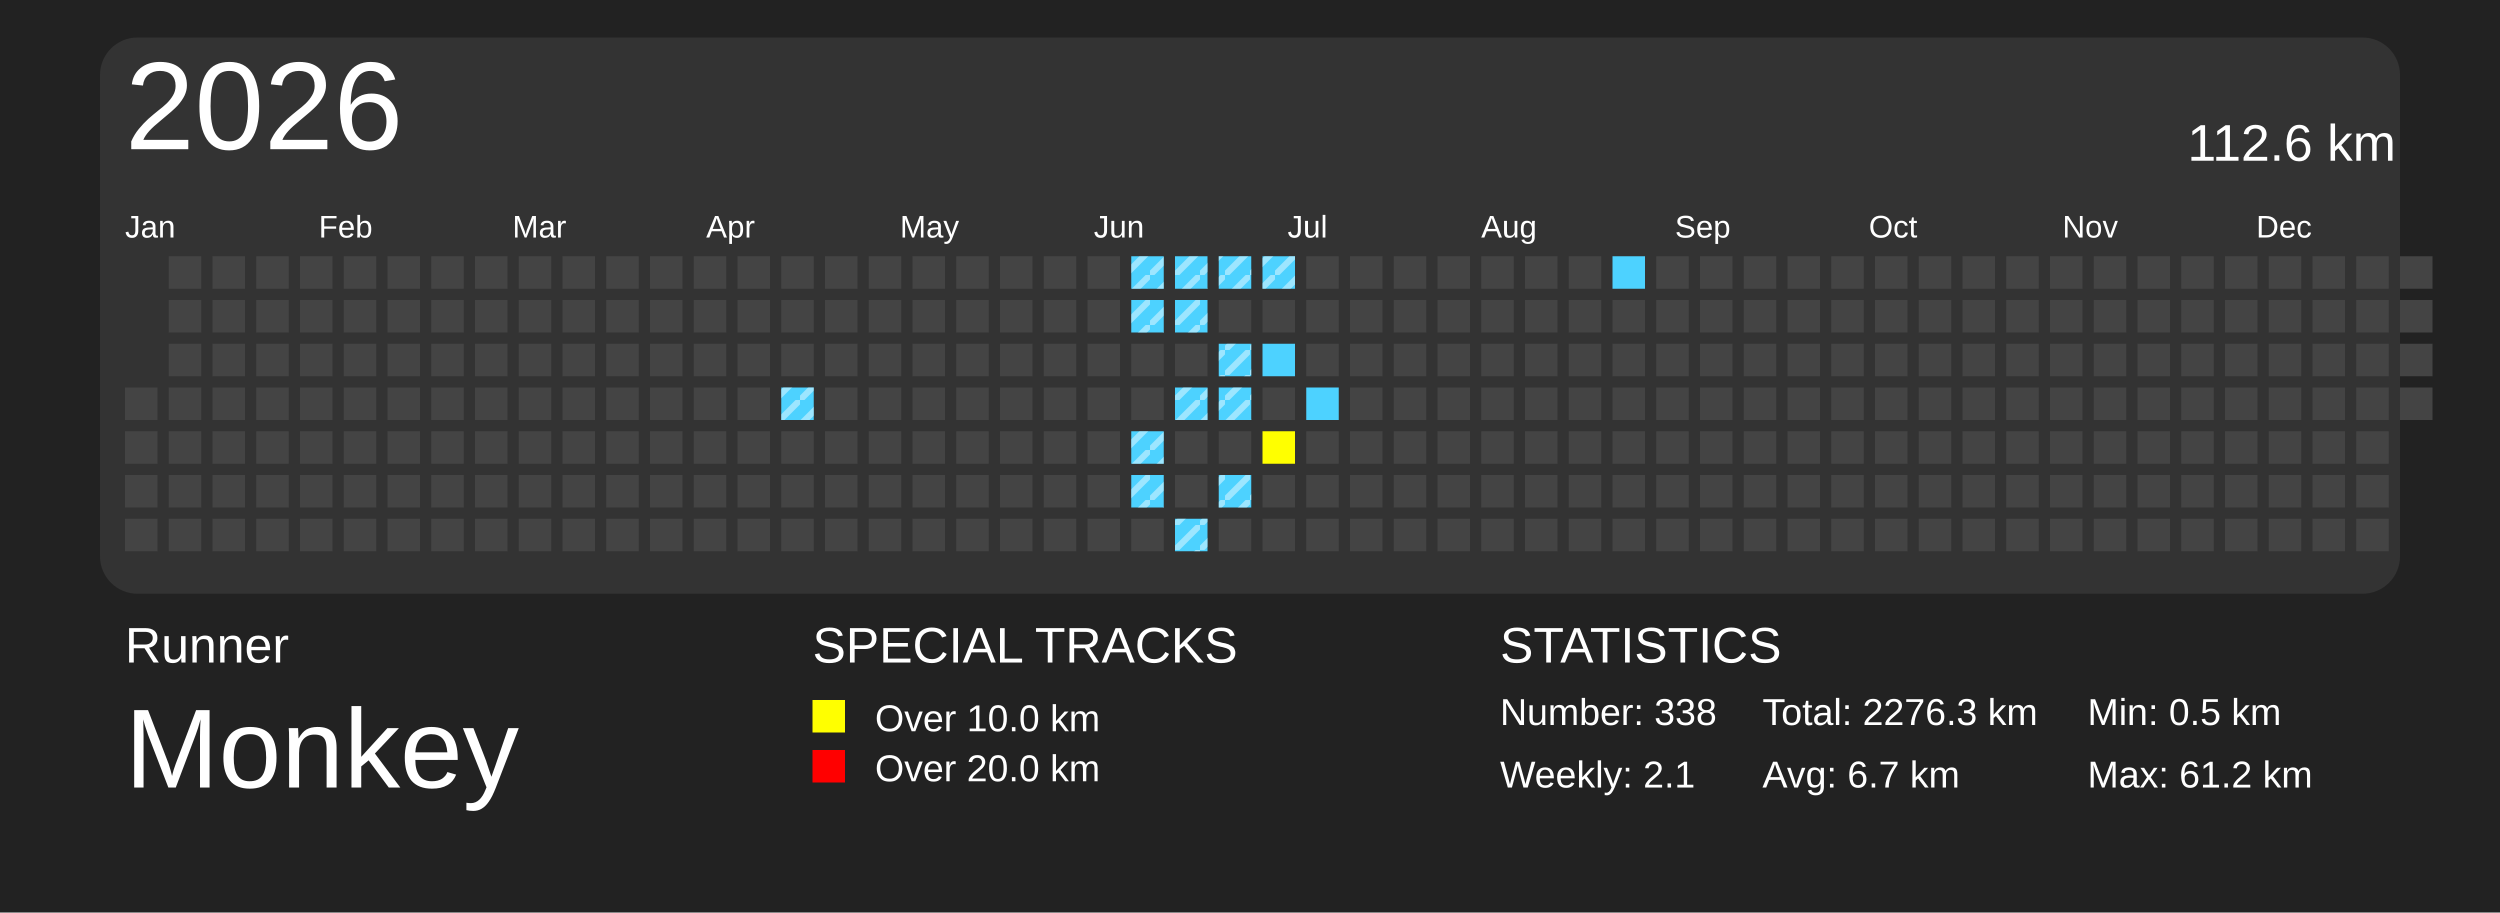
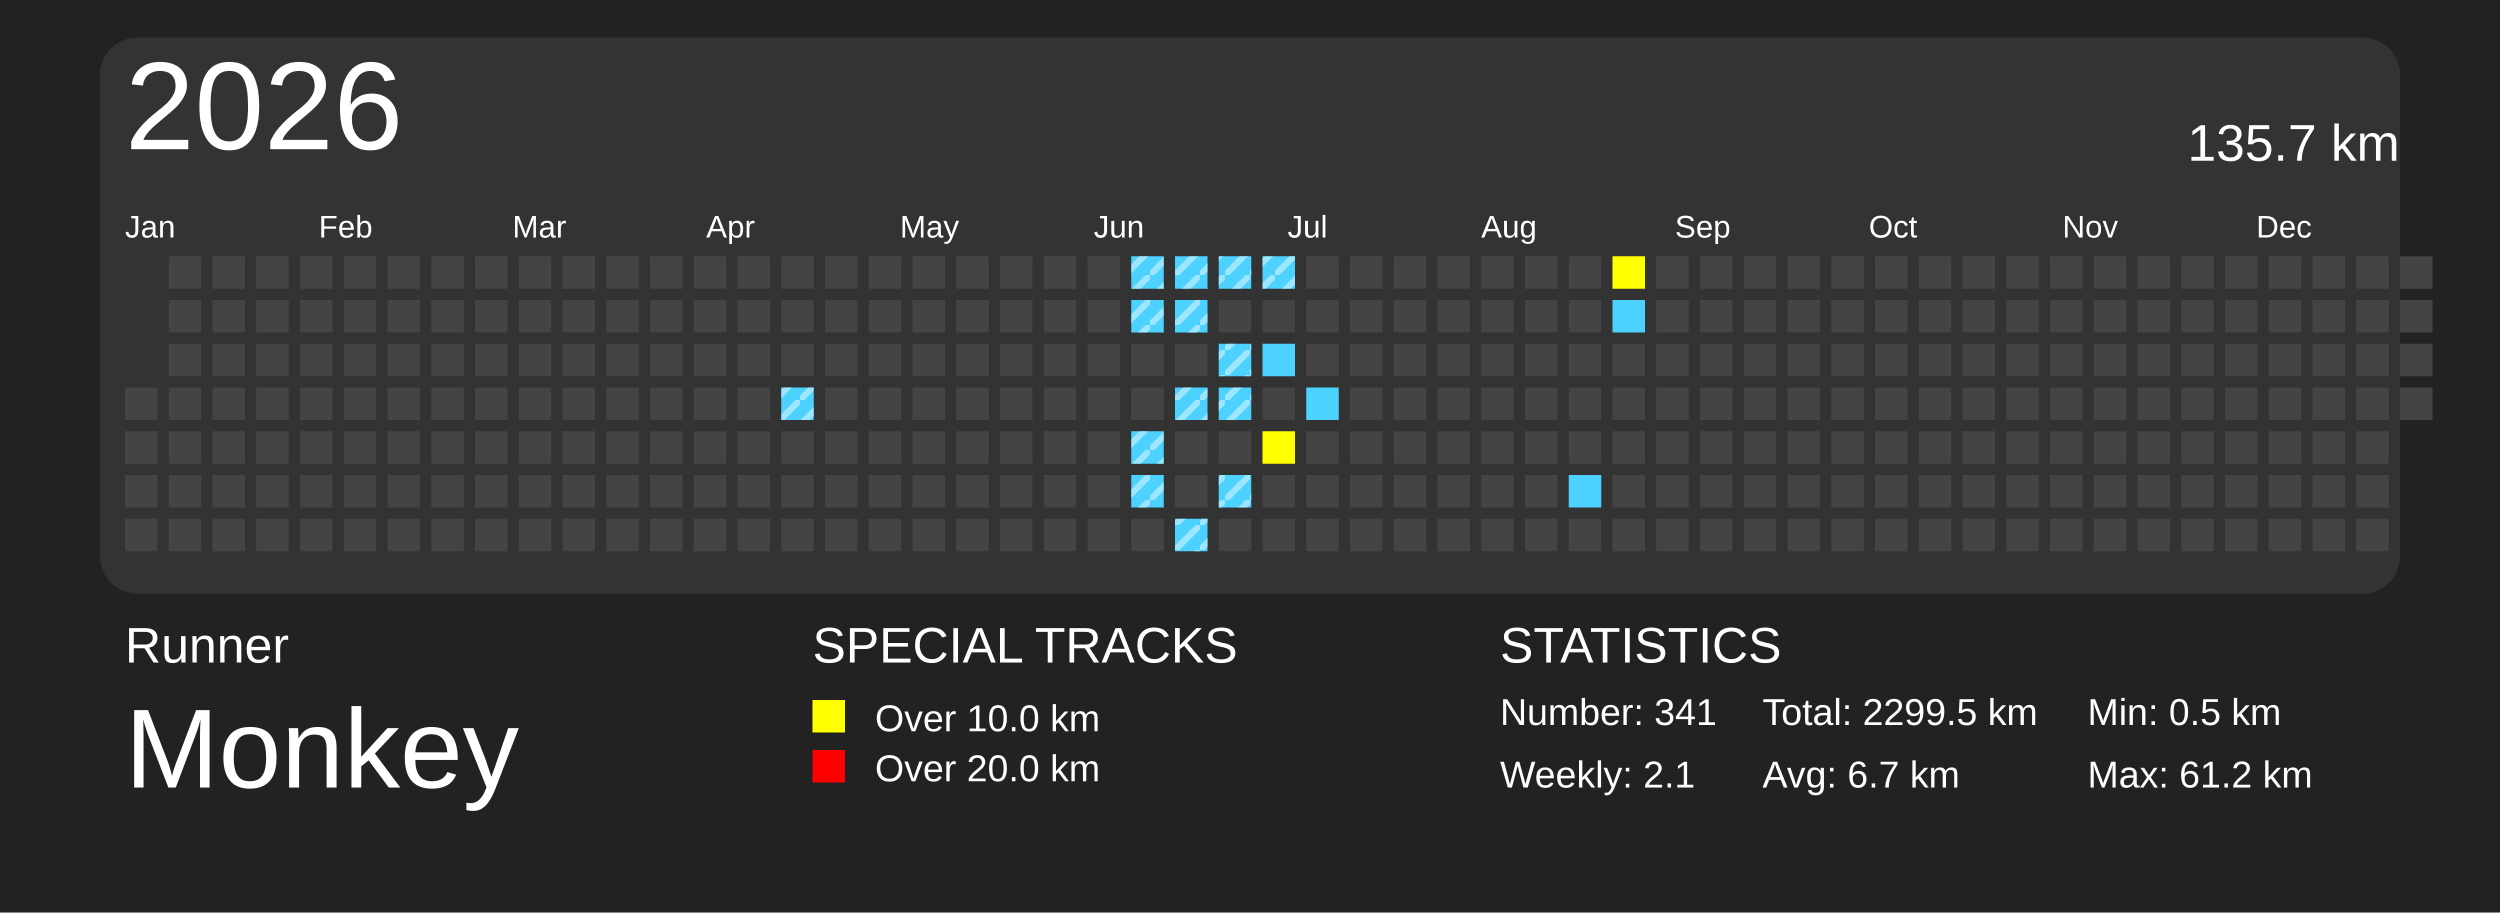
<svg xmlns="http://www.w3.org/2000/svg" baseProfile="full" height="73mm" version="1.1" viewBox="0,0,200,73" width="200mm">
  <defs>
    <pattern height="2" id="indoor-stripe" patternUnits="userSpaceOnUse" width="2">
      <line stroke="white" stroke-opacity="0.45" stroke-width="0.5" x1="0" x2="2" y1="2" y2="0" />
    </pattern>
  </defs>
  <rect fill="#222222" height="73" width="200" x="0" y="0" />
  <text fill="#FFFFFF" style="font-size:4px; font-family:Arial" x="10" y="53">Runner</text>
  <text fill="#FFFFFF" style="font-size:9px; font-family:Arial" x="10" y="63">Monkey</text>
  <text fill="#FFFFFF" style="font-size:4px; font-family:Arial" x="65" y="53">SPECIAL TRACKS</text>
  <rect fill="yellow" height="2.6" width="2.6" x="65" y="56" />
  <text fill="#FFFFFF" style="font-size:3px; font-family:Arial" x="70" y="58.5">Over 10.0 km</text>
  <rect fill="red" height="2.6" width="2.6" x="65" y="60" />
  <text fill="#FFFFFF" style="font-size:3px; font-family:Arial" x="70" y="62.5">Over 20.0 km</text>
  <text fill="#FFFFFF" style="font-size:4px; font-family:Arial" x="120" y="53">STATISTICS</text>
-   <text fill="#FFFFFF" style="font-size:3px; font-family:Arial" x="120" y="58">Number: 338</text>
+   <text fill="#FFFFFF" style="font-size:3px; font-family:Arial" x="120" y="58">Number: 341</text>
  <text fill="#FFFFFF" style="font-size:3px; font-family:Arial" x="120" y="63">Weekly: 2.1</text>
-   <text fill="#FFFFFF" style="font-size:3px; font-family:Arial" x="141" y="58">Total: 2276.3 km</text>
+   <text fill="#FFFFFF" style="font-size:3px; font-family:Arial" x="141" y="58">Total: 2299.5 km</text>
  <text fill="#FFFFFF" style="font-size:3px; font-family:Arial" x="141" y="63">Avg: 6.7 km</text>
  <text fill="#FFFFFF" style="font-size:3px; font-family:Arial" x="167" y="58">Min: 0.5 km</text>
  <text fill="#FFFFFF" style="font-size:3px; font-family:Arial" x="167" y="63">Max: 61.2 km</text>
  <rect fill="#333" height="44.5" rx="3" ry="3" width="184" x="8" y="3" />
  <text dominant-baseline="hanging" fill="#FFFFFF" style="font-size:10.0px; font-family:Arial;" x="10" y="5">2026</text>
-   <text dominant-baseline="hanging" fill="#FFFFFF" style="font-size:4.125px; font-family:Arial;" x="175" y="10">112.6 km</text>
+   <text dominant-baseline="hanging" fill="#FFFFFF" style="font-size:4.125px; font-family:Arial;" x="175" y="10">135.7 km</text>
  <text fill="#FFFFFF" style="font-size:2.5px; font-family:Arial" x="10.0" y="19">Jan</text>
  <text fill="#FFFFFF" style="font-size:2.5px; font-family:Arial" x="25.5" y="19">Feb</text>
  <text fill="#FFFFFF" style="font-size:2.5px; font-family:Arial" x="41.0" y="19">Mar</text>
  <text fill="#FFFFFF" style="font-size:2.5px; font-family:Arial" x="56.5" y="19">Apr</text>
  <text fill="#FFFFFF" style="font-size:2.5px; font-family:Arial" x="72.0" y="19">May</text>
  <text fill="#FFFFFF" style="font-size:2.5px; font-family:Arial" x="87.5" y="19">Jun</text>
  <text fill="#FFFFFF" style="font-size:2.5px; font-family:Arial" x="103.0" y="19">Jul</text>
  <text fill="#FFFFFF" style="font-size:2.5px; font-family:Arial" x="118.5" y="19">Aug</text>
  <text fill="#FFFFFF" style="font-size:2.5px; font-family:Arial" x="134.0" y="19">Sep</text>
  <text fill="#FFFFFF" style="font-size:2.5px; font-family:Arial" x="149.5" y="19">Oct</text>
  <text fill="#FFFFFF" style="font-size:2.5px; font-family:Arial" x="165.0" y="19">Nov</text>
  <text fill="#FFFFFF" style="font-size:2.5px; font-family:Arial" x="180.5" y="19">Dec</text>
  <rect fill="#444444" height="2.6" width="2.6" x="10.0" y="31.0" />
  <rect fill="#444444" height="2.6" width="2.6" x="10.0" y="34.5" />
  <rect fill="#444444" height="2.6" width="2.6" x="10.0" y="38.0" />
  <rect fill="#444444" height="2.6" width="2.6" x="10.0" y="41.5" />
  <rect fill="#444444" height="2.6" width="2.6" x="13.5" y="20.5" />
  <rect fill="#444444" height="2.6" width="2.6" x="13.5" y="24.0" />
  <rect fill="#444444" height="2.6" width="2.6" x="13.5" y="27.5" />
  <rect fill="#444444" height="2.6" width="2.6" x="13.5" y="31.0" />
  <rect fill="#444444" height="2.6" width="2.6" x="13.5" y="34.5" />
  <rect fill="#444444" height="2.6" width="2.6" x="13.5" y="38.0" />
  <rect fill="#444444" height="2.6" width="2.6" x="13.5" y="41.5" />
  <rect fill="#444444" height="2.6" width="2.6" x="17.0" y="20.5" />
  <rect fill="#444444" height="2.6" width="2.6" x="17.0" y="24.0" />
  <rect fill="#444444" height="2.6" width="2.6" x="17.0" y="27.5" />
  <rect fill="#444444" height="2.6" width="2.6" x="17.0" y="31.0" />
  <rect fill="#444444" height="2.6" width="2.6" x="17.0" y="34.5" />
  <rect fill="#444444" height="2.6" width="2.6" x="17.0" y="38.0" />
  <rect fill="#444444" height="2.6" width="2.6" x="17.0" y="41.5" />
  <rect fill="#444444" height="2.6" width="2.6" x="20.5" y="20.5" />
  <rect fill="#444444" height="2.6" width="2.6" x="20.5" y="24.0" />
  <rect fill="#444444" height="2.6" width="2.6" x="20.5" y="27.5" />
  <rect fill="#444444" height="2.6" width="2.6" x="20.5" y="31.0" />
  <rect fill="#444444" height="2.6" width="2.6" x="20.5" y="34.5" />
  <rect fill="#444444" height="2.6" width="2.6" x="20.5" y="38.0" />
  <rect fill="#444444" height="2.6" width="2.6" x="20.5" y="41.5" />
  <rect fill="#444444" height="2.6" width="2.6" x="24.0" y="20.5" />
  <rect fill="#444444" height="2.6" width="2.6" x="24.0" y="24.0" />
  <rect fill="#444444" height="2.6" width="2.6" x="24.0" y="27.5" />
  <rect fill="#444444" height="2.6" width="2.6" x="24.0" y="31.0" />
  <rect fill="#444444" height="2.6" width="2.6" x="24.0" y="34.5" />
  <rect fill="#444444" height="2.6" width="2.6" x="24.0" y="38.0" />
  <rect fill="#444444" height="2.6" width="2.6" x="24.0" y="41.5" />
  <rect fill="#444444" height="2.6" width="2.6" x="27.5" y="20.5" />
  <rect fill="#444444" height="2.6" width="2.6" x="27.5" y="24.0" />
  <rect fill="#444444" height="2.6" width="2.6" x="27.5" y="27.5" />
  <rect fill="#444444" height="2.6" width="2.6" x="27.5" y="31.0" />
  <rect fill="#444444" height="2.6" width="2.6" x="27.5" y="34.5" />
  <rect fill="#444444" height="2.6" width="2.6" x="27.5" y="38.0" />
  <rect fill="#444444" height="2.6" width="2.6" x="27.5" y="41.5" />
  <rect fill="#444444" height="2.6" width="2.6" x="31.0" y="20.5" />
  <rect fill="#444444" height="2.6" width="2.6" x="31.0" y="24.0" />
  <rect fill="#444444" height="2.6" width="2.6" x="31.0" y="27.5" />
  <rect fill="#444444" height="2.6" width="2.6" x="31.0" y="31.0" />
  <rect fill="#444444" height="2.6" width="2.6" x="31.0" y="34.5" />
  <rect fill="#444444" height="2.6" width="2.6" x="31.0" y="38.0" />
  <rect fill="#444444" height="2.6" width="2.6" x="31.0" y="41.5" />
  <rect fill="#444444" height="2.6" width="2.6" x="34.5" y="20.5" />
  <rect fill="#444444" height="2.6" width="2.6" x="34.5" y="24.0" />
  <rect fill="#444444" height="2.6" width="2.6" x="34.5" y="27.5" />
  <rect fill="#444444" height="2.6" width="2.6" x="34.5" y="31.0" />
  <rect fill="#444444" height="2.6" width="2.6" x="34.5" y="34.5" />
  <rect fill="#444444" height="2.6" width="2.6" x="34.5" y="38.0" />
  <rect fill="#444444" height="2.6" width="2.6" x="34.5" y="41.5" />
  <rect fill="#444444" height="2.6" width="2.6" x="38.0" y="20.5" />
  <rect fill="#444444" height="2.6" width="2.6" x="38.0" y="24.0" />
  <rect fill="#444444" height="2.6" width="2.6" x="38.0" y="27.5" />
  <rect fill="#444444" height="2.6" width="2.6" x="38.0" y="31.0" />
  <rect fill="#444444" height="2.6" width="2.6" x="38.0" y="34.5" />
  <rect fill="#444444" height="2.6" width="2.6" x="38.0" y="38.0" />
  <rect fill="#444444" height="2.6" width="2.6" x="38.0" y="41.5" />
  <rect fill="#444444" height="2.6" width="2.6" x="41.5" y="20.5" />
  <rect fill="#444444" height="2.6" width="2.6" x="41.5" y="24.0" />
  <rect fill="#444444" height="2.6" width="2.6" x="41.5" y="27.5" />
  <rect fill="#444444" height="2.6" width="2.6" x="41.5" y="31.0" />
  <rect fill="#444444" height="2.6" width="2.6" x="41.5" y="34.5" />
  <rect fill="#444444" height="2.6" width="2.6" x="41.5" y="38.0" />
  <rect fill="#444444" height="2.6" width="2.6" x="41.5" y="41.5" />
  <rect fill="#444444" height="2.6" width="2.6" x="45.0" y="20.5" />
  <rect fill="#444444" height="2.6" width="2.6" x="45.0" y="24.0" />
  <rect fill="#444444" height="2.6" width="2.6" x="45.0" y="27.5" />
  <rect fill="#444444" height="2.6" width="2.6" x="45.0" y="31.0" />
  <rect fill="#444444" height="2.6" width="2.6" x="45.0" y="34.5" />
  <rect fill="#444444" height="2.6" width="2.6" x="45.0" y="38.0" />
  <rect fill="#444444" height="2.6" width="2.6" x="45.0" y="41.5" />
  <rect fill="#444444" height="2.6" width="2.6" x="48.5" y="20.5" />
  <rect fill="#444444" height="2.6" width="2.6" x="48.5" y="24.0" />
  <rect fill="#444444" height="2.6" width="2.6" x="48.5" y="27.5" />
  <rect fill="#444444" height="2.6" width="2.6" x="48.5" y="31.0" />
  <rect fill="#444444" height="2.6" width="2.6" x="48.5" y="34.5" />
  <rect fill="#444444" height="2.6" width="2.6" x="48.5" y="38.0" />
  <rect fill="#444444" height="2.6" width="2.6" x="48.5" y="41.5" />
  <rect fill="#444444" height="2.6" width="2.6" x="52.0" y="20.5" />
  <rect fill="#444444" height="2.6" width="2.6" x="52.0" y="24.0" />
  <rect fill="#444444" height="2.6" width="2.6" x="52.0" y="27.5" />
  <rect fill="#444444" height="2.6" width="2.6" x="52.0" y="31.0" />
  <rect fill="#444444" height="2.6" width="2.6" x="52.0" y="34.5" />
  <rect fill="#444444" height="2.6" width="2.6" x="52.0" y="38.0" />
  <rect fill="#444444" height="2.6" width="2.6" x="52.0" y="41.5" />
  <rect fill="#444444" height="2.6" width="2.6" x="55.5" y="20.5" />
  <rect fill="#444444" height="2.6" width="2.6" x="55.5" y="24.0" />
  <rect fill="#444444" height="2.6" width="2.6" x="55.5" y="27.5" />
  <rect fill="#444444" height="2.6" width="2.6" x="55.5" y="31.0" />
  <rect fill="#444444" height="2.6" width="2.6" x="55.5" y="34.5" />
  <rect fill="#444444" height="2.6" width="2.6" x="55.5" y="38.0" />
  <rect fill="#444444" height="2.6" width="2.6" x="55.5" y="41.5" />
  <rect fill="#444444" height="2.6" width="2.6" x="59.0" y="20.5" />
  <rect fill="#444444" height="2.6" width="2.6" x="59.0" y="24.0" />
  <rect fill="#444444" height="2.6" width="2.6" x="59.0" y="27.5" />
  <rect fill="#444444" height="2.6" width="2.6" x="59.0" y="31.0" />
  <rect fill="#444444" height="2.6" width="2.6" x="59.0" y="34.5" />
  <rect fill="#444444" height="2.6" width="2.6" x="59.0" y="38.0" />
  <rect fill="#444444" height="2.6" width="2.6" x="59.0" y="41.5" />
  <rect fill="#444444" height="2.6" width="2.6" x="62.5" y="20.5" />
  <rect fill="#444444" height="2.6" width="2.6" x="62.5" y="24.0" />
  <rect fill="#444444" height="2.6" width="2.6" x="62.5" y="27.5" />
  <rect fill="#4DD2FF" height="2.6" width="2.6" x="62.5" y="31.0" />
  <rect fill="url(#indoor-stripe)" height="2.6" style="pointer-events: none;" width="2.6" x="62.5" y="31.0" />
  <rect fill="#444444" height="2.6" width="2.6" x="62.5" y="34.5" />
  <rect fill="#444444" height="2.6" width="2.6" x="62.5" y="38.0" />
  <rect fill="#444444" height="2.6" width="2.6" x="62.5" y="41.5" />
  <rect fill="#444444" height="2.6" width="2.6" x="66.0" y="20.5" />
  <rect fill="#444444" height="2.6" width="2.6" x="66.0" y="24.0" />
  <rect fill="#444444" height="2.6" width="2.6" x="66.0" y="27.5" />
  <rect fill="#444444" height="2.6" width="2.6" x="66.0" y="31.0" />
  <rect fill="#444444" height="2.6" width="2.6" x="66.0" y="34.5" />
  <rect fill="#444444" height="2.6" width="2.6" x="66.0" y="38.0" />
  <rect fill="#444444" height="2.6" width="2.6" x="66.0" y="41.5" />
  <rect fill="#444444" height="2.6" width="2.6" x="69.5" y="20.5" />
  <rect fill="#444444" height="2.6" width="2.6" x="69.5" y="24.0" />
  <rect fill="#444444" height="2.6" width="2.6" x="69.5" y="27.5" />
  <rect fill="#444444" height="2.6" width="2.6" x="69.5" y="31.0" />
  <rect fill="#444444" height="2.6" width="2.6" x="69.5" y="34.5" />
  <rect fill="#444444" height="2.6" width="2.6" x="69.5" y="38.0" />
  <rect fill="#444444" height="2.6" width="2.6" x="69.5" y="41.5" />
  <rect fill="#444444" height="2.6" width="2.6" x="73.0" y="20.5" />
  <rect fill="#444444" height="2.6" width="2.6" x="73.0" y="24.0" />
  <rect fill="#444444" height="2.6" width="2.6" x="73.0" y="27.5" />
  <rect fill="#444444" height="2.6" width="2.6" x="73.0" y="31.0" />
  <rect fill="#444444" height="2.6" width="2.6" x="73.0" y="34.5" />
  <rect fill="#444444" height="2.6" width="2.6" x="73.0" y="38.0" />
  <rect fill="#444444" height="2.6" width="2.6" x="73.0" y="41.5" />
  <rect fill="#444444" height="2.6" width="2.6" x="76.5" y="20.5" />
  <rect fill="#444444" height="2.6" width="2.6" x="76.5" y="24.0" />
  <rect fill="#444444" height="2.6" width="2.6" x="76.5" y="27.5" />
  <rect fill="#444444" height="2.6" width="2.6" x="76.5" y="31.0" />
  <rect fill="#444444" height="2.6" width="2.6" x="76.5" y="34.5" />
  <rect fill="#444444" height="2.6" width="2.6" x="76.5" y="38.0" />
  <rect fill="#444444" height="2.6" width="2.6" x="76.5" y="41.5" />
  <rect fill="#444444" height="2.6" width="2.6" x="80.0" y="20.5" />
  <rect fill="#444444" height="2.6" width="2.6" x="80.0" y="24.0" />
  <rect fill="#444444" height="2.6" width="2.6" x="80.0" y="27.5" />
  <rect fill="#444444" height="2.6" width="2.6" x="80.0" y="31.0" />
  <rect fill="#444444" height="2.6" width="2.6" x="80.0" y="34.5" />
  <rect fill="#444444" height="2.6" width="2.6" x="80.0" y="38.0" />
  <rect fill="#444444" height="2.6" width="2.6" x="80.0" y="41.5" />
  <rect fill="#444444" height="2.6" width="2.6" x="83.5" y="20.5" />
  <rect fill="#444444" height="2.6" width="2.6" x="83.5" y="24.0" />
  <rect fill="#444444" height="2.6" width="2.6" x="83.5" y="27.5" />
  <rect fill="#444444" height="2.6" width="2.6" x="83.5" y="31.0" />
  <rect fill="#444444" height="2.6" width="2.6" x="83.5" y="34.5" />
  <rect fill="#444444" height="2.6" width="2.6" x="83.5" y="38.0" />
  <rect fill="#444444" height="2.6" width="2.6" x="83.5" y="41.5" />
  <rect fill="#444444" height="2.6" width="2.6" x="87.0" y="20.5" />
  <rect fill="#444444" height="2.6" width="2.6" x="87.0" y="24.0" />
  <rect fill="#444444" height="2.6" width="2.6" x="87.0" y="27.5" />
  <rect fill="#444444" height="2.6" width="2.6" x="87.0" y="31.0" />
  <rect fill="#444444" height="2.6" width="2.6" x="87.0" y="34.5" />
  <rect fill="#444444" height="2.6" width="2.6" x="87.0" y="38.0" />
  <rect fill="#444444" height="2.6" width="2.6" x="87.0" y="41.5" />
  <rect fill="#4DD2FF" height="2.6" width="2.6" x="90.5" y="20.5" />
  <rect fill="url(#indoor-stripe)" height="2.6" style="pointer-events: none;" width="2.6" x="90.5" y="20.5" />
  <rect fill="#4DD2FF" height="2.6" width="2.6" x="90.5" y="24.0" />
  <rect fill="url(#indoor-stripe)" height="2.6" style="pointer-events: none;" width="2.6" x="90.5" y="24.0" />
  <rect fill="#444444" height="2.6" width="2.6" x="90.5" y="27.5" />
  <rect fill="#444444" height="2.6" width="2.6" x="90.5" y="31.0" />
  <rect fill="#4DD2FF" height="2.6" width="2.6" x="90.5" y="34.5" />
  <rect fill="url(#indoor-stripe)" height="2.6" style="pointer-events: none;" width="2.6" x="90.5" y="34.5" />
  <rect fill="#4DD2FF" height="2.6" width="2.6" x="90.5" y="38.0" />
  <rect fill="url(#indoor-stripe)" height="2.6" style="pointer-events: none;" width="2.6" x="90.5" y="38.0" />
  <rect fill="#444444" height="2.6" width="2.6" x="90.5" y="41.5" />
  <rect fill="#4DD2FF" height="2.6" width="2.6" x="94.0" y="20.5" />
  <rect fill="url(#indoor-stripe)" height="2.6" style="pointer-events: none;" width="2.6" x="94.0" y="20.5" />
  <rect fill="#4DD2FF" height="2.6" width="2.6" x="94.0" y="24.0" />
  <rect fill="url(#indoor-stripe)" height="2.6" style="pointer-events: none;" width="2.6" x="94.0" y="24.0" />
  <rect fill="#444444" height="2.6" width="2.6" x="94.0" y="27.5" />
  <rect fill="#4DD2FF" height="2.6" width="2.6" x="94.0" y="31.0" />
  <rect fill="url(#indoor-stripe)" height="2.6" style="pointer-events: none;" width="2.6" x="94.0" y="31.0" />
  <rect fill="#444444" height="2.6" width="2.6" x="94.0" y="34.5" />
  <rect fill="#444444" height="2.6" width="2.6" x="94.0" y="38.0" />
  <rect fill="#4DD2FF" height="2.6" width="2.6" x="94.0" y="41.5" />
  <rect fill="url(#indoor-stripe)" height="2.6" style="pointer-events: none;" width="2.6" x="94.0" y="41.5" />
  <rect fill="#4DD2FF" height="2.6" width="2.6" x="97.5" y="20.5" />
  <rect fill="url(#indoor-stripe)" height="2.6" style="pointer-events: none;" width="2.6" x="97.5" y="20.5" />
  <rect fill="#444444" height="2.6" width="2.6" x="97.5" y="24.0" />
  <rect fill="#4DD2FF" height="2.6" width="2.6" x="97.5" y="27.5" />
  <rect fill="url(#indoor-stripe)" height="2.6" style="pointer-events: none;" width="2.6" x="97.5" y="27.5" />
  <rect fill="#4DD2FF" height="2.6" width="2.6" x="97.5" y="31.0" />
  <rect fill="url(#indoor-stripe)" height="2.6" style="pointer-events: none;" width="2.6" x="97.5" y="31.0" />
  <rect fill="#444444" height="2.6" width="2.6" x="97.5" y="34.5" />
  <rect fill="#4DD2FF" height="2.6" width="2.6" x="97.5" y="38.0" />
  <rect fill="url(#indoor-stripe)" height="2.6" style="pointer-events: none;" width="2.6" x="97.5" y="38.0" />
  <rect fill="#444444" height="2.6" width="2.6" x="97.5" y="41.5" />
  <rect fill="#4DD2FF" height="2.6" width="2.6" x="101.0" y="20.5" />
  <rect fill="url(#indoor-stripe)" height="2.6" style="pointer-events: none;" width="2.6" x="101.0" y="20.5" />
  <rect fill="#444444" height="2.6" width="2.6" x="101.0" y="24.0" />
  <rect fill="#4DD2FF" height="2.6" width="2.6" x="101.0" y="27.5" />
  <rect fill="#444444" height="2.6" width="2.6" x="101.0" y="31.0" />
  <rect fill="yellow" height="2.6" width="2.6" x="101.0" y="34.5" />
  <rect fill="#444444" height="2.6" width="2.6" x="101.0" y="38.0" />
  <rect fill="#444444" height="2.6" width="2.6" x="101.0" y="41.5" />
  <rect fill="#444444" height="2.6" width="2.6" x="104.5" y="20.5" />
  <rect fill="#444444" height="2.6" width="2.6" x="104.5" y="24.0" />
  <rect fill="#444444" height="2.6" width="2.6" x="104.5" y="27.5" />
  <rect fill="#4DD2FF" height="2.6" width="2.6" x="104.5" y="31.0" />
  <rect fill="#444444" height="2.6" width="2.6" x="104.5" y="34.5" />
  <rect fill="#444444" height="2.6" width="2.6" x="104.5" y="38.0" />
  <rect fill="#444444" height="2.6" width="2.6" x="104.5" y="41.5" />
  <rect fill="#444444" height="2.6" width="2.6" x="108.0" y="20.5" />
  <rect fill="#444444" height="2.6" width="2.6" x="108.0" y="24.0" />
  <rect fill="#444444" height="2.6" width="2.6" x="108.0" y="27.5" />
  <rect fill="#444444" height="2.6" width="2.6" x="108.0" y="31.0" />
  <rect fill="#444444" height="2.6" width="2.6" x="108.0" y="34.5" />
  <rect fill="#444444" height="2.6" width="2.6" x="108.0" y="38.0" />
  <rect fill="#444444" height="2.6" width="2.6" x="108.0" y="41.5" />
  <rect fill="#444444" height="2.6" width="2.6" x="111.5" y="20.5" />
  <rect fill="#444444" height="2.6" width="2.6" x="111.5" y="24.0" />
  <rect fill="#444444" height="2.6" width="2.6" x="111.5" y="27.5" />
  <rect fill="#444444" height="2.6" width="2.6" x="111.5" y="31.0" />
  <rect fill="#444444" height="2.6" width="2.6" x="111.5" y="34.5" />
  <rect fill="#444444" height="2.6" width="2.6" x="111.5" y="38.0" />
  <rect fill="#444444" height="2.6" width="2.6" x="111.5" y="41.5" />
  <rect fill="#444444" height="2.6" width="2.6" x="115.0" y="20.5" />
  <rect fill="#444444" height="2.6" width="2.6" x="115.0" y="24.0" />
  <rect fill="#444444" height="2.6" width="2.6" x="115.0" y="27.5" />
  <rect fill="#444444" height="2.6" width="2.6" x="115.0" y="31.0" />
  <rect fill="#444444" height="2.6" width="2.6" x="115.0" y="34.5" />
  <rect fill="#444444" height="2.6" width="2.6" x="115.0" y="38.0" />
  <rect fill="#444444" height="2.6" width="2.6" x="115.0" y="41.5" />
  <rect fill="#444444" height="2.6" width="2.6" x="118.5" y="20.5" />
  <rect fill="#444444" height="2.6" width="2.6" x="118.5" y="24.0" />
  <rect fill="#444444" height="2.6" width="2.6" x="118.5" y="27.5" />
  <rect fill="#444444" height="2.6" width="2.6" x="118.5" y="31.0" />
  <rect fill="#444444" height="2.6" width="2.6" x="118.5" y="34.5" />
  <rect fill="#444444" height="2.6" width="2.6" x="118.5" y="38.0" />
  <rect fill="#444444" height="2.6" width="2.6" x="118.5" y="41.5" />
  <rect fill="#444444" height="2.6" width="2.6" x="122.0" y="20.5" />
  <rect fill="#444444" height="2.6" width="2.6" x="122.0" y="24.0" />
  <rect fill="#444444" height="2.6" width="2.6" x="122.0" y="27.5" />
  <rect fill="#444444" height="2.6" width="2.6" x="122.0" y="31.0" />
  <rect fill="#444444" height="2.6" width="2.6" x="122.0" y="34.5" />
  <rect fill="#444444" height="2.6" width="2.6" x="122.0" y="38.0" />
  <rect fill="#444444" height="2.6" width="2.6" x="122.0" y="41.5" />
  <rect fill="#444444" height="2.6" width="2.6" x="125.5" y="20.5" />
  <rect fill="#444444" height="2.6" width="2.6" x="125.5" y="24.0" />
  <rect fill="#444444" height="2.6" width="2.6" x="125.5" y="27.5" />
  <rect fill="#444444" height="2.6" width="2.6" x="125.5" y="31.0" />
  <rect fill="#444444" height="2.6" width="2.6" x="125.5" y="34.5" />
-   <rect fill="#444444" height="2.6" width="2.6" x="125.5" y="38.0" />
+   <rect fill="#4DD2FF" height="2.6" width="2.6" x="125.5" y="38.0" />
  <rect fill="#444444" height="2.6" width="2.6" x="125.5" y="41.5" />
-   <rect fill="#4DD2FF" height="2.6" width="2.6" x="129.0" y="20.5" />
-   <rect fill="#444444" height="2.6" width="2.6" x="129.0" y="24.0" />
+   <rect fill="yellow" height="2.6" width="2.6" x="129.0" y="20.5" />
+   <rect fill="#4DD2FF" height="2.6" width="2.6" x="129.0" y="24.0" />
  <rect fill="#444444" height="2.6" width="2.6" x="129.0" y="27.5" />
  <rect fill="#444444" height="2.6" width="2.6" x="129.0" y="31.0" />
  <rect fill="#444444" height="2.6" width="2.6" x="129.0" y="34.5" />
  <rect fill="#444444" height="2.6" width="2.6" x="129.0" y="38.0" />
  <rect fill="#444444" height="2.6" width="2.6" x="129.0" y="41.5" />
  <rect fill="#444444" height="2.6" width="2.6" x="132.5" y="20.5" />
  <rect fill="#444444" height="2.6" width="2.6" x="132.5" y="24.0" />
  <rect fill="#444444" height="2.6" width="2.6" x="132.5" y="27.5" />
  <rect fill="#444444" height="2.6" width="2.6" x="132.5" y="31.0" />
  <rect fill="#444444" height="2.6" width="2.6" x="132.5" y="34.5" />
  <rect fill="#444444" height="2.6" width="2.6" x="132.5" y="38.0" />
  <rect fill="#444444" height="2.6" width="2.6" x="132.5" y="41.5" />
  <rect fill="#444444" height="2.6" width="2.6" x="136.0" y="20.5" />
  <rect fill="#444444" height="2.6" width="2.6" x="136.0" y="24.0" />
  <rect fill="#444444" height="2.6" width="2.6" x="136.0" y="27.5" />
  <rect fill="#444444" height="2.6" width="2.6" x="136.0" y="31.0" />
  <rect fill="#444444" height="2.6" width="2.6" x="136.0" y="34.5" />
  <rect fill="#444444" height="2.6" width="2.6" x="136.0" y="38.0" />
  <rect fill="#444444" height="2.6" width="2.6" x="136.0" y="41.5" />
  <rect fill="#444444" height="2.6" width="2.6" x="139.5" y="20.5" />
  <rect fill="#444444" height="2.6" width="2.6" x="139.5" y="24.0" />
  <rect fill="#444444" height="2.6" width="2.6" x="139.5" y="27.5" />
  <rect fill="#444444" height="2.6" width="2.6" x="139.5" y="31.0" />
  <rect fill="#444444" height="2.6" width="2.6" x="139.5" y="34.5" />
  <rect fill="#444444" height="2.6" width="2.6" x="139.5" y="38.0" />
  <rect fill="#444444" height="2.6" width="2.6" x="139.5" y="41.5" />
  <rect fill="#444444" height="2.6" width="2.6" x="143.0" y="20.5" />
  <rect fill="#444444" height="2.6" width="2.6" x="143.0" y="24.0" />
  <rect fill="#444444" height="2.6" width="2.6" x="143.0" y="27.5" />
  <rect fill="#444444" height="2.6" width="2.6" x="143.0" y="31.0" />
  <rect fill="#444444" height="2.6" width="2.6" x="143.0" y="34.5" />
  <rect fill="#444444" height="2.6" width="2.6" x="143.0" y="38.0" />
  <rect fill="#444444" height="2.6" width="2.6" x="143.0" y="41.5" />
  <rect fill="#444444" height="2.6" width="2.6" x="146.5" y="20.5" />
  <rect fill="#444444" height="2.6" width="2.6" x="146.5" y="24.0" />
  <rect fill="#444444" height="2.6" width="2.6" x="146.5" y="27.5" />
  <rect fill="#444444" height="2.6" width="2.6" x="146.5" y="31.0" />
  <rect fill="#444444" height="2.6" width="2.6" x="146.5" y="34.5" />
  <rect fill="#444444" height="2.6" width="2.6" x="146.5" y="38.0" />
  <rect fill="#444444" height="2.6" width="2.6" x="146.5" y="41.5" />
  <rect fill="#444444" height="2.6" width="2.6" x="150.0" y="20.5" />
  <rect fill="#444444" height="2.6" width="2.6" x="150.0" y="24.0" />
  <rect fill="#444444" height="2.6" width="2.6" x="150.0" y="27.5" />
  <rect fill="#444444" height="2.6" width="2.6" x="150.0" y="31.0" />
  <rect fill="#444444" height="2.6" width="2.6" x="150.0" y="34.5" />
  <rect fill="#444444" height="2.6" width="2.6" x="150.0" y="38.0" />
  <rect fill="#444444" height="2.6" width="2.6" x="150.0" y="41.5" />
  <rect fill="#444444" height="2.6" width="2.6" x="153.5" y="20.5" />
  <rect fill="#444444" height="2.6" width="2.6" x="153.5" y="24.0" />
  <rect fill="#444444" height="2.6" width="2.6" x="153.5" y="27.5" />
  <rect fill="#444444" height="2.6" width="2.6" x="153.5" y="31.0" />
  <rect fill="#444444" height="2.6" width="2.6" x="153.5" y="34.5" />
  <rect fill="#444444" height="2.6" width="2.6" x="153.5" y="38.0" />
  <rect fill="#444444" height="2.6" width="2.6" x="153.5" y="41.5" />
  <rect fill="#444444" height="2.6" width="2.6" x="157.0" y="20.5" />
  <rect fill="#444444" height="2.6" width="2.6" x="157.0" y="24.0" />
  <rect fill="#444444" height="2.6" width="2.6" x="157.0" y="27.5" />
  <rect fill="#444444" height="2.6" width="2.6" x="157.0" y="31.0" />
  <rect fill="#444444" height="2.6" width="2.6" x="157.0" y="34.5" />
  <rect fill="#444444" height="2.6" width="2.6" x="157.0" y="38.0" />
  <rect fill="#444444" height="2.6" width="2.6" x="157.0" y="41.5" />
  <rect fill="#444444" height="2.6" width="2.6" x="160.5" y="20.5" />
  <rect fill="#444444" height="2.6" width="2.6" x="160.5" y="24.0" />
  <rect fill="#444444" height="2.6" width="2.6" x="160.5" y="27.5" />
  <rect fill="#444444" height="2.6" width="2.6" x="160.5" y="31.0" />
  <rect fill="#444444" height="2.6" width="2.6" x="160.5" y="34.5" />
  <rect fill="#444444" height="2.6" width="2.6" x="160.5" y="38.0" />
  <rect fill="#444444" height="2.6" width="2.6" x="160.5" y="41.5" />
  <rect fill="#444444" height="2.6" width="2.6" x="164.0" y="20.5" />
  <rect fill="#444444" height="2.6" width="2.6" x="164.0" y="24.0" />
  <rect fill="#444444" height="2.6" width="2.6" x="164.0" y="27.5" />
  <rect fill="#444444" height="2.6" width="2.6" x="164.0" y="31.0" />
  <rect fill="#444444" height="2.6" width="2.6" x="164.0" y="34.5" />
  <rect fill="#444444" height="2.6" width="2.6" x="164.0" y="38.0" />
  <rect fill="#444444" height="2.6" width="2.6" x="164.0" y="41.5" />
  <rect fill="#444444" height="2.6" width="2.6" x="167.5" y="20.5" />
  <rect fill="#444444" height="2.6" width="2.6" x="167.5" y="24.0" />
  <rect fill="#444444" height="2.6" width="2.6" x="167.5" y="27.5" />
  <rect fill="#444444" height="2.6" width="2.6" x="167.5" y="31.0" />
  <rect fill="#444444" height="2.6" width="2.6" x="167.5" y="34.5" />
  <rect fill="#444444" height="2.6" width="2.6" x="167.5" y="38.0" />
  <rect fill="#444444" height="2.6" width="2.6" x="167.5" y="41.5" />
  <rect fill="#444444" height="2.6" width="2.6" x="171.0" y="20.5" />
  <rect fill="#444444" height="2.6" width="2.6" x="171.0" y="24.0" />
  <rect fill="#444444" height="2.6" width="2.6" x="171.0" y="27.5" />
  <rect fill="#444444" height="2.6" width="2.6" x="171.0" y="31.0" />
  <rect fill="#444444" height="2.6" width="2.6" x="171.0" y="34.5" />
  <rect fill="#444444" height="2.6" width="2.6" x="171.0" y="38.0" />
  <rect fill="#444444" height="2.6" width="2.6" x="171.0" y="41.5" />
  <rect fill="#444444" height="2.6" width="2.6" x="174.5" y="20.5" />
  <rect fill="#444444" height="2.6" width="2.6" x="174.5" y="24.0" />
  <rect fill="#444444" height="2.6" width="2.6" x="174.5" y="27.5" />
  <rect fill="#444444" height="2.6" width="2.6" x="174.5" y="31.0" />
  <rect fill="#444444" height="2.6" width="2.6" x="174.5" y="34.5" />
  <rect fill="#444444" height="2.6" width="2.6" x="174.5" y="38.0" />
  <rect fill="#444444" height="2.6" width="2.6" x="174.5" y="41.5" />
  <rect fill="#444444" height="2.6" width="2.6" x="178.0" y="20.5" />
  <rect fill="#444444" height="2.6" width="2.6" x="178.0" y="24.0" />
  <rect fill="#444444" height="2.6" width="2.6" x="178.0" y="27.5" />
  <rect fill="#444444" height="2.6" width="2.6" x="178.0" y="31.0" />
  <rect fill="#444444" height="2.6" width="2.6" x="178.0" y="34.5" />
  <rect fill="#444444" height="2.6" width="2.6" x="178.0" y="38.0" />
  <rect fill="#444444" height="2.6" width="2.6" x="178.0" y="41.5" />
  <rect fill="#444444" height="2.6" width="2.6" x="181.5" y="20.5" />
  <rect fill="#444444" height="2.6" width="2.6" x="181.5" y="24.0" />
  <rect fill="#444444" height="2.6" width="2.6" x="181.5" y="27.5" />
  <rect fill="#444444" height="2.6" width="2.6" x="181.5" y="31.0" />
  <rect fill="#444444" height="2.6" width="2.6" x="181.5" y="34.5" />
  <rect fill="#444444" height="2.6" width="2.6" x="181.5" y="38.0" />
  <rect fill="#444444" height="2.6" width="2.6" x="181.5" y="41.5" />
  <rect fill="#444444" height="2.6" width="2.6" x="185.0" y="20.5" />
  <rect fill="#444444" height="2.6" width="2.6" x="185.0" y="24.0" />
  <rect fill="#444444" height="2.6" width="2.6" x="185.0" y="27.5" />
  <rect fill="#444444" height="2.6" width="2.6" x="185.0" y="31.0" />
  <rect fill="#444444" height="2.6" width="2.6" x="185.0" y="34.5" />
  <rect fill="#444444" height="2.6" width="2.6" x="185.0" y="38.0" />
  <rect fill="#444444" height="2.6" width="2.6" x="185.0" y="41.5" />
  <rect fill="#444444" height="2.6" width="2.6" x="188.5" y="20.5" />
  <rect fill="#444444" height="2.6" width="2.6" x="188.5" y="24.0" />
  <rect fill="#444444" height="2.6" width="2.6" x="188.5" y="27.5" />
  <rect fill="#444444" height="2.6" width="2.6" x="188.5" y="31.0" />
  <rect fill="#444444" height="2.6" width="2.6" x="188.5" y="34.5" />
  <rect fill="#444444" height="2.6" width="2.6" x="188.5" y="38.0" />
  <rect fill="#444444" height="2.6" width="2.6" x="188.5" y="41.5" />
  <rect fill="#444444" height="2.6" width="2.6" x="192.0" y="20.5" />
  <rect fill="#444444" height="2.6" width="2.6" x="192.0" y="24.0" />
  <rect fill="#444444" height="2.6" width="2.6" x="192.0" y="27.5" />
  <rect fill="#444444" height="2.6" width="2.6" x="192.0" y="31.0" />
</svg>
